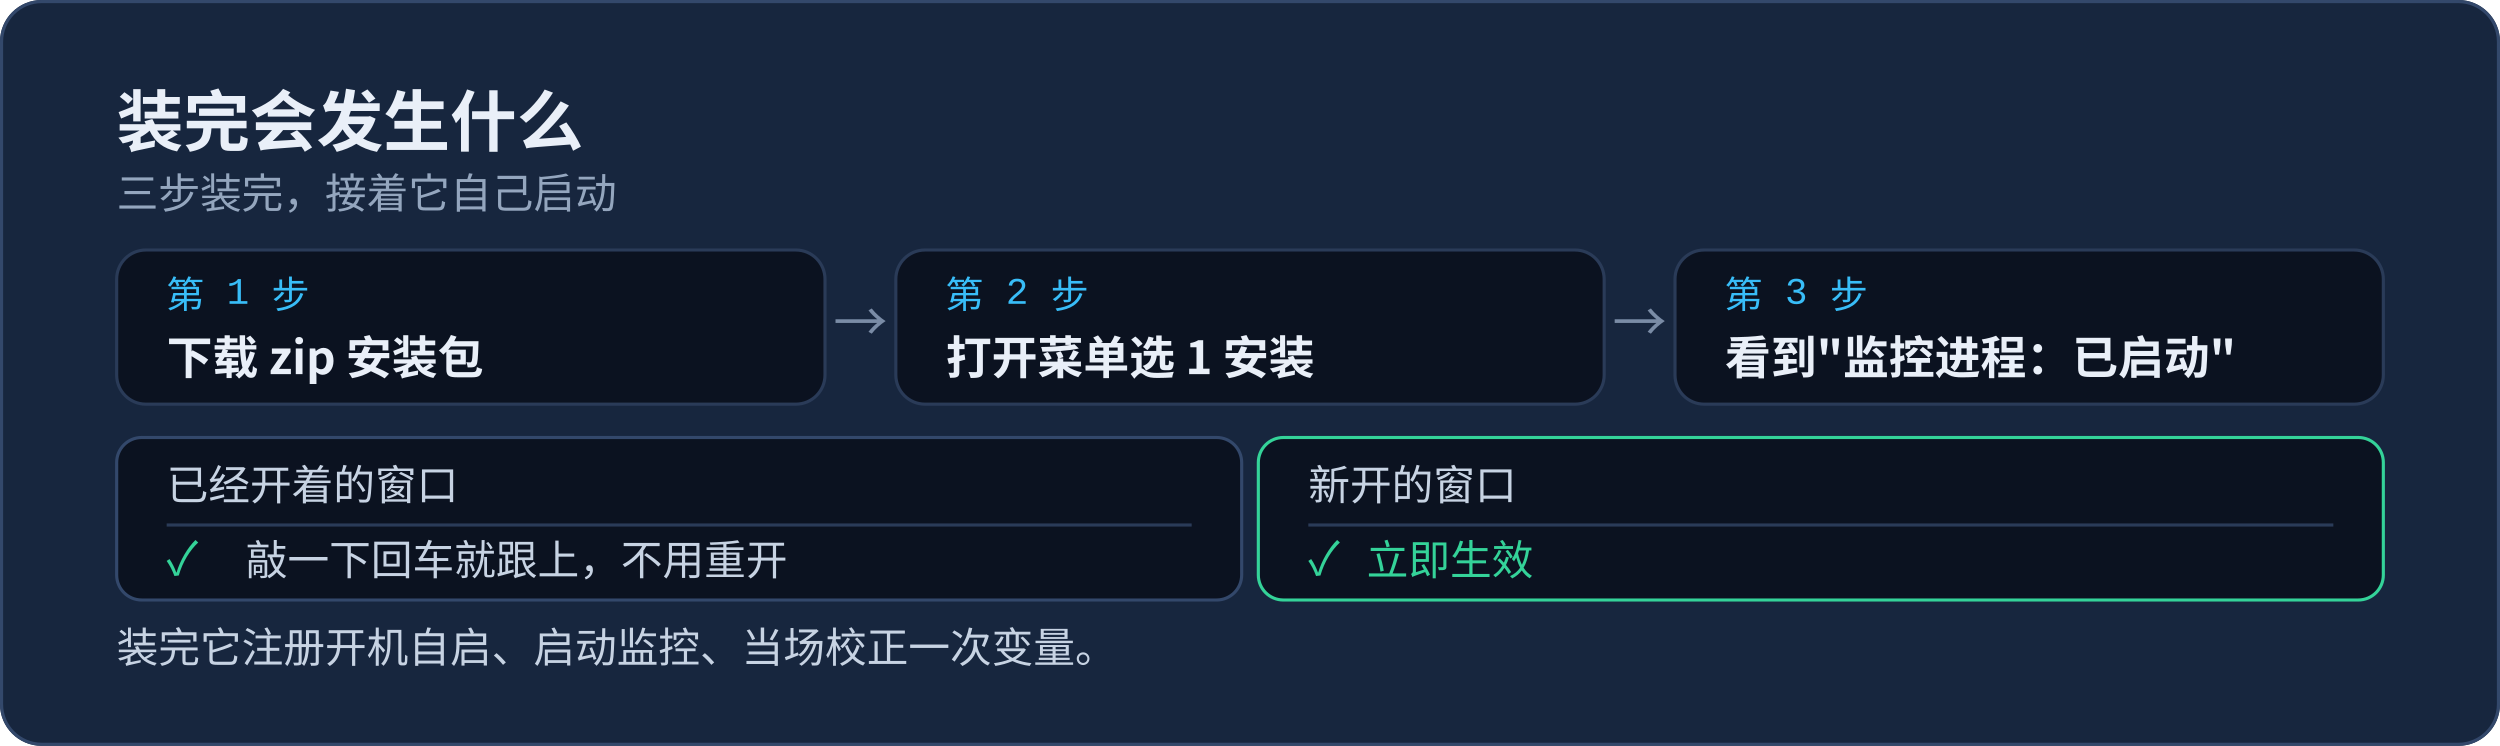
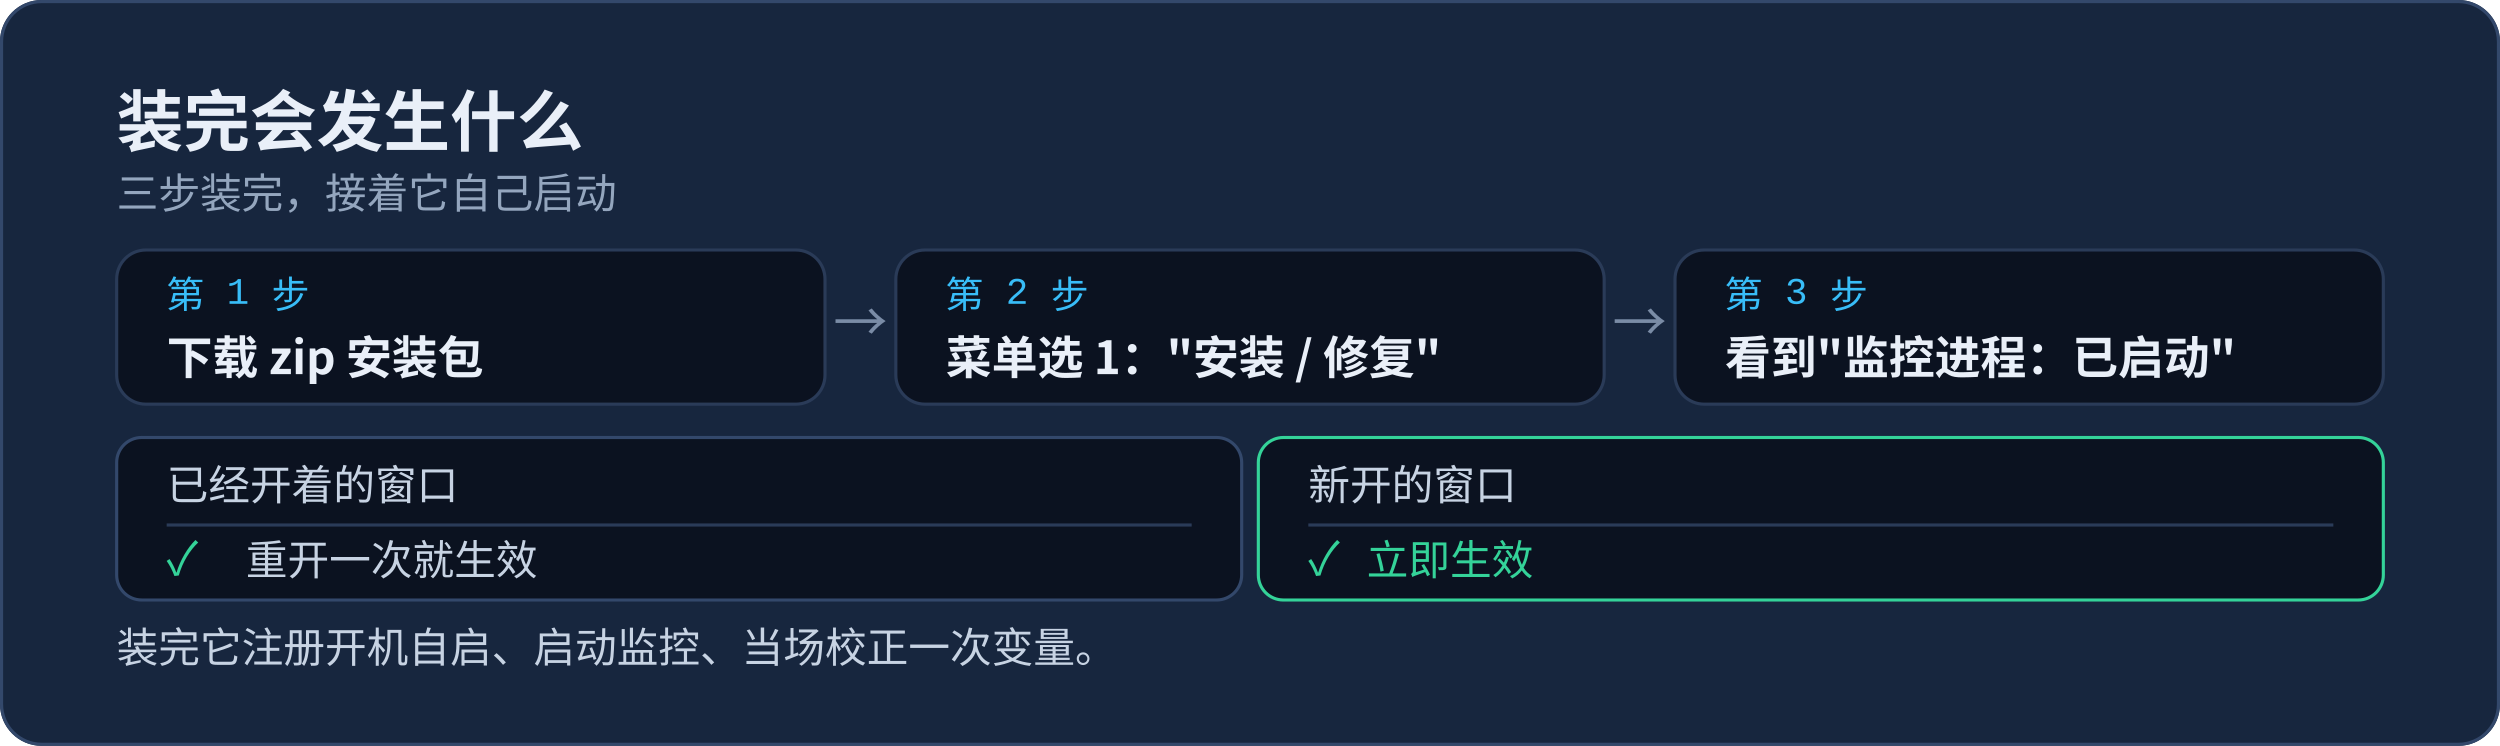
<svg xmlns="http://www.w3.org/2000/svg" width="1200" height="358" viewBox="0 0 1200 358" role="img" aria-labelledby="firstTitle firstDesc" font-family="-apple-system, BlinkMacSystemFont, 'Segoe UI', 'PingFang SC', 'Microsoft YaHei', 'Noto Sans CJK SC', sans-serif">
  <rect width="1200" height="358" rx="20" fill="#17263E" />
  <rect x="0.75" y="0.75" width="1198.5" height="356.5" rx="19.25" fill="none" stroke="#33486B" stroke-width="1.5" />
  <g id="heading">
    <text x="56" y="70" font-size="32" font-weight="700" fill="#E9EFF8">装完会发生什么</text>
    <text x="56" y="100" font-family="ui-monospace, SFMono-Regular, Menlo, Consolas, 'Liberation Mono', monospace" font-size="20" fill="#94A6BE">三步装完，接着它自己启动</text>
  </g>
  <g id="steps">
    <rect x="56" y="120" width="340" height="74" rx="14" fill="#0B1220" stroke="#2A3B58" stroke-width="1.5" />
    <text x="80" y="140" dominant-baseline="central" font-family="ui-monospace, SFMono-Regular, Menlo, Consolas, 'Liberation Mono', monospace" font-size="18" fill="#38BDF8">第 1 步</text>
    <text x="80" y="170" dominant-baseline="central" font-size="22" font-weight="700" fill="#E9EFF8">下载 zip 安装包</text>
    <rect x="430" y="120" width="340" height="74" rx="14" fill="#0B1220" stroke="#2A3B58" stroke-width="1.5" />
    <text x="454" y="140" dominant-baseline="central" font-family="ui-monospace, SFMono-Regular, Menlo, Consolas, 'Liberation Mono', monospace" font-size="18" fill="#38BDF8">第 2 步</text>
-     <text x="454" y="170" dominant-baseline="central" font-size="22" font-weight="700" fill="#E9EFF8">打开菜单选 1 安装</text>
+     <text x="454" y="170" dominant-baseline="central" font-size="22" font-weight="700" fill="#E9EFF8">菜单选 1："安装 / 修复"</text>
    <rect x="804" y="120" width="340" height="74" rx="14" fill="#0B1220" stroke="#2A3B58" stroke-width="1.5" />
    <text x="828" y="140" dominant-baseline="central" font-family="ui-monospace, SFMono-Regular, Menlo, Consolas, 'Liberation Mono', monospace" font-size="18" fill="#38BDF8">第 3 步</text>
    <text x="828" y="170" dominant-baseline="central" font-size="22" font-weight="700" fill="#E9EFF8">看到"监控进程：已启动"</text>
  </g>
  <g id="step-arrows" font-size="26" fill="#7A8CA6" text-anchor="middle">
    <text x="413" y="164">→</text>
    <text x="787" y="164">→</text>
  </g>
  <g id="windows">
    <rect x="56" y="210" width="540" height="78" rx="12" fill="#0B1220" stroke="#33486B" stroke-width="1.5" />
    <text x="80" y="240" font-size="20" fill="#C7D3E3">已经开着的窗口</text>
    <path d="M80 252H572" fill="none" stroke="#2A3B58" stroke-width="1.5" />
    <text x="80" y="276" font-size="22" fill="#34D399">✓</text>
-     <text x="118" y="276" font-size="20" fill="#C7D3E3">敲一下回车就跟上，不用重开</text>
+     <text x="118" y="276" font-size="20" fill="#C7D3E3">重开一次就生效</text>
    <rect x="604" y="210" width="540" height="78" rx="12" fill="#0B1220" stroke="#34D399" stroke-width="1.5" />
    <text x="628" y="240" font-size="20" fill="#C7D3E3">新开的窗口</text>
    <path d="M628 252H1120" fill="none" stroke="#2A3B58" stroke-width="1.5" />
    <text x="628" y="276" font-size="22" fill="#34D399">✓</text>
    <text x="656" y="276" font-size="20" fill="#34D399">立即生效</text>
  </g>
  <text x="56" y="318" font-size="20" fill="#C7D3E3">装完它注册开机自启、启动监控、当场校正一次变量。</text>
</svg>
